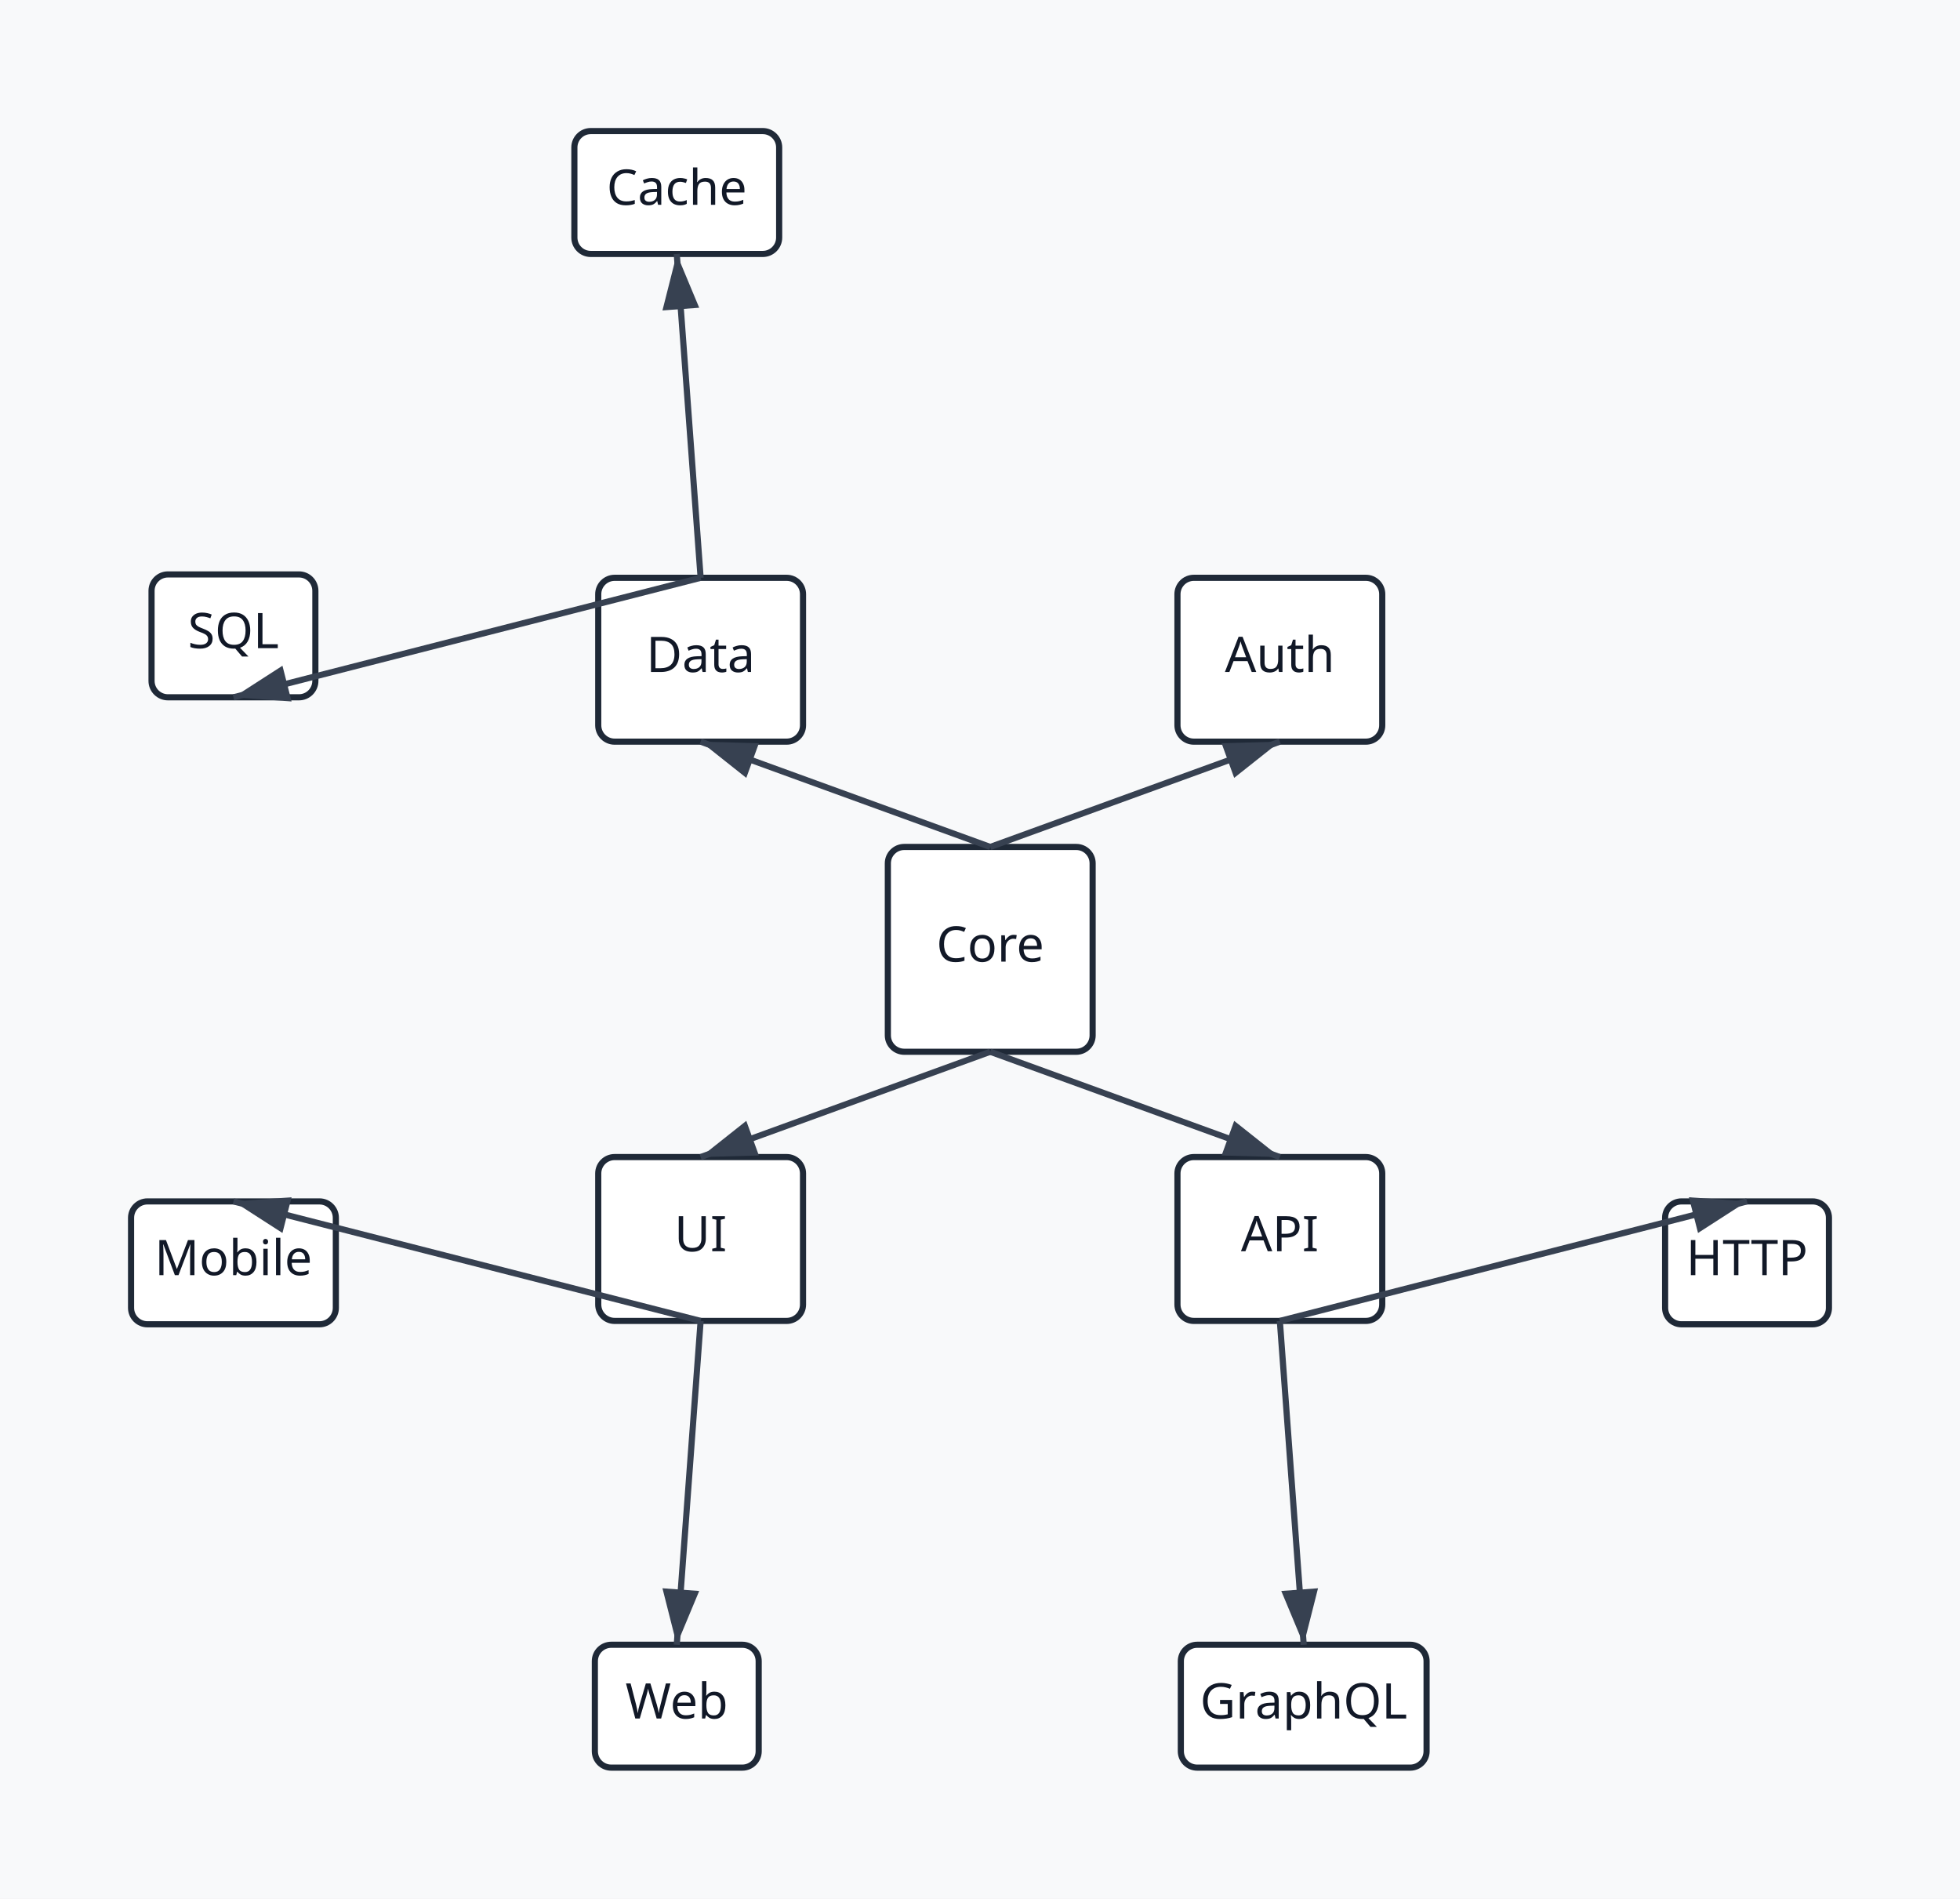
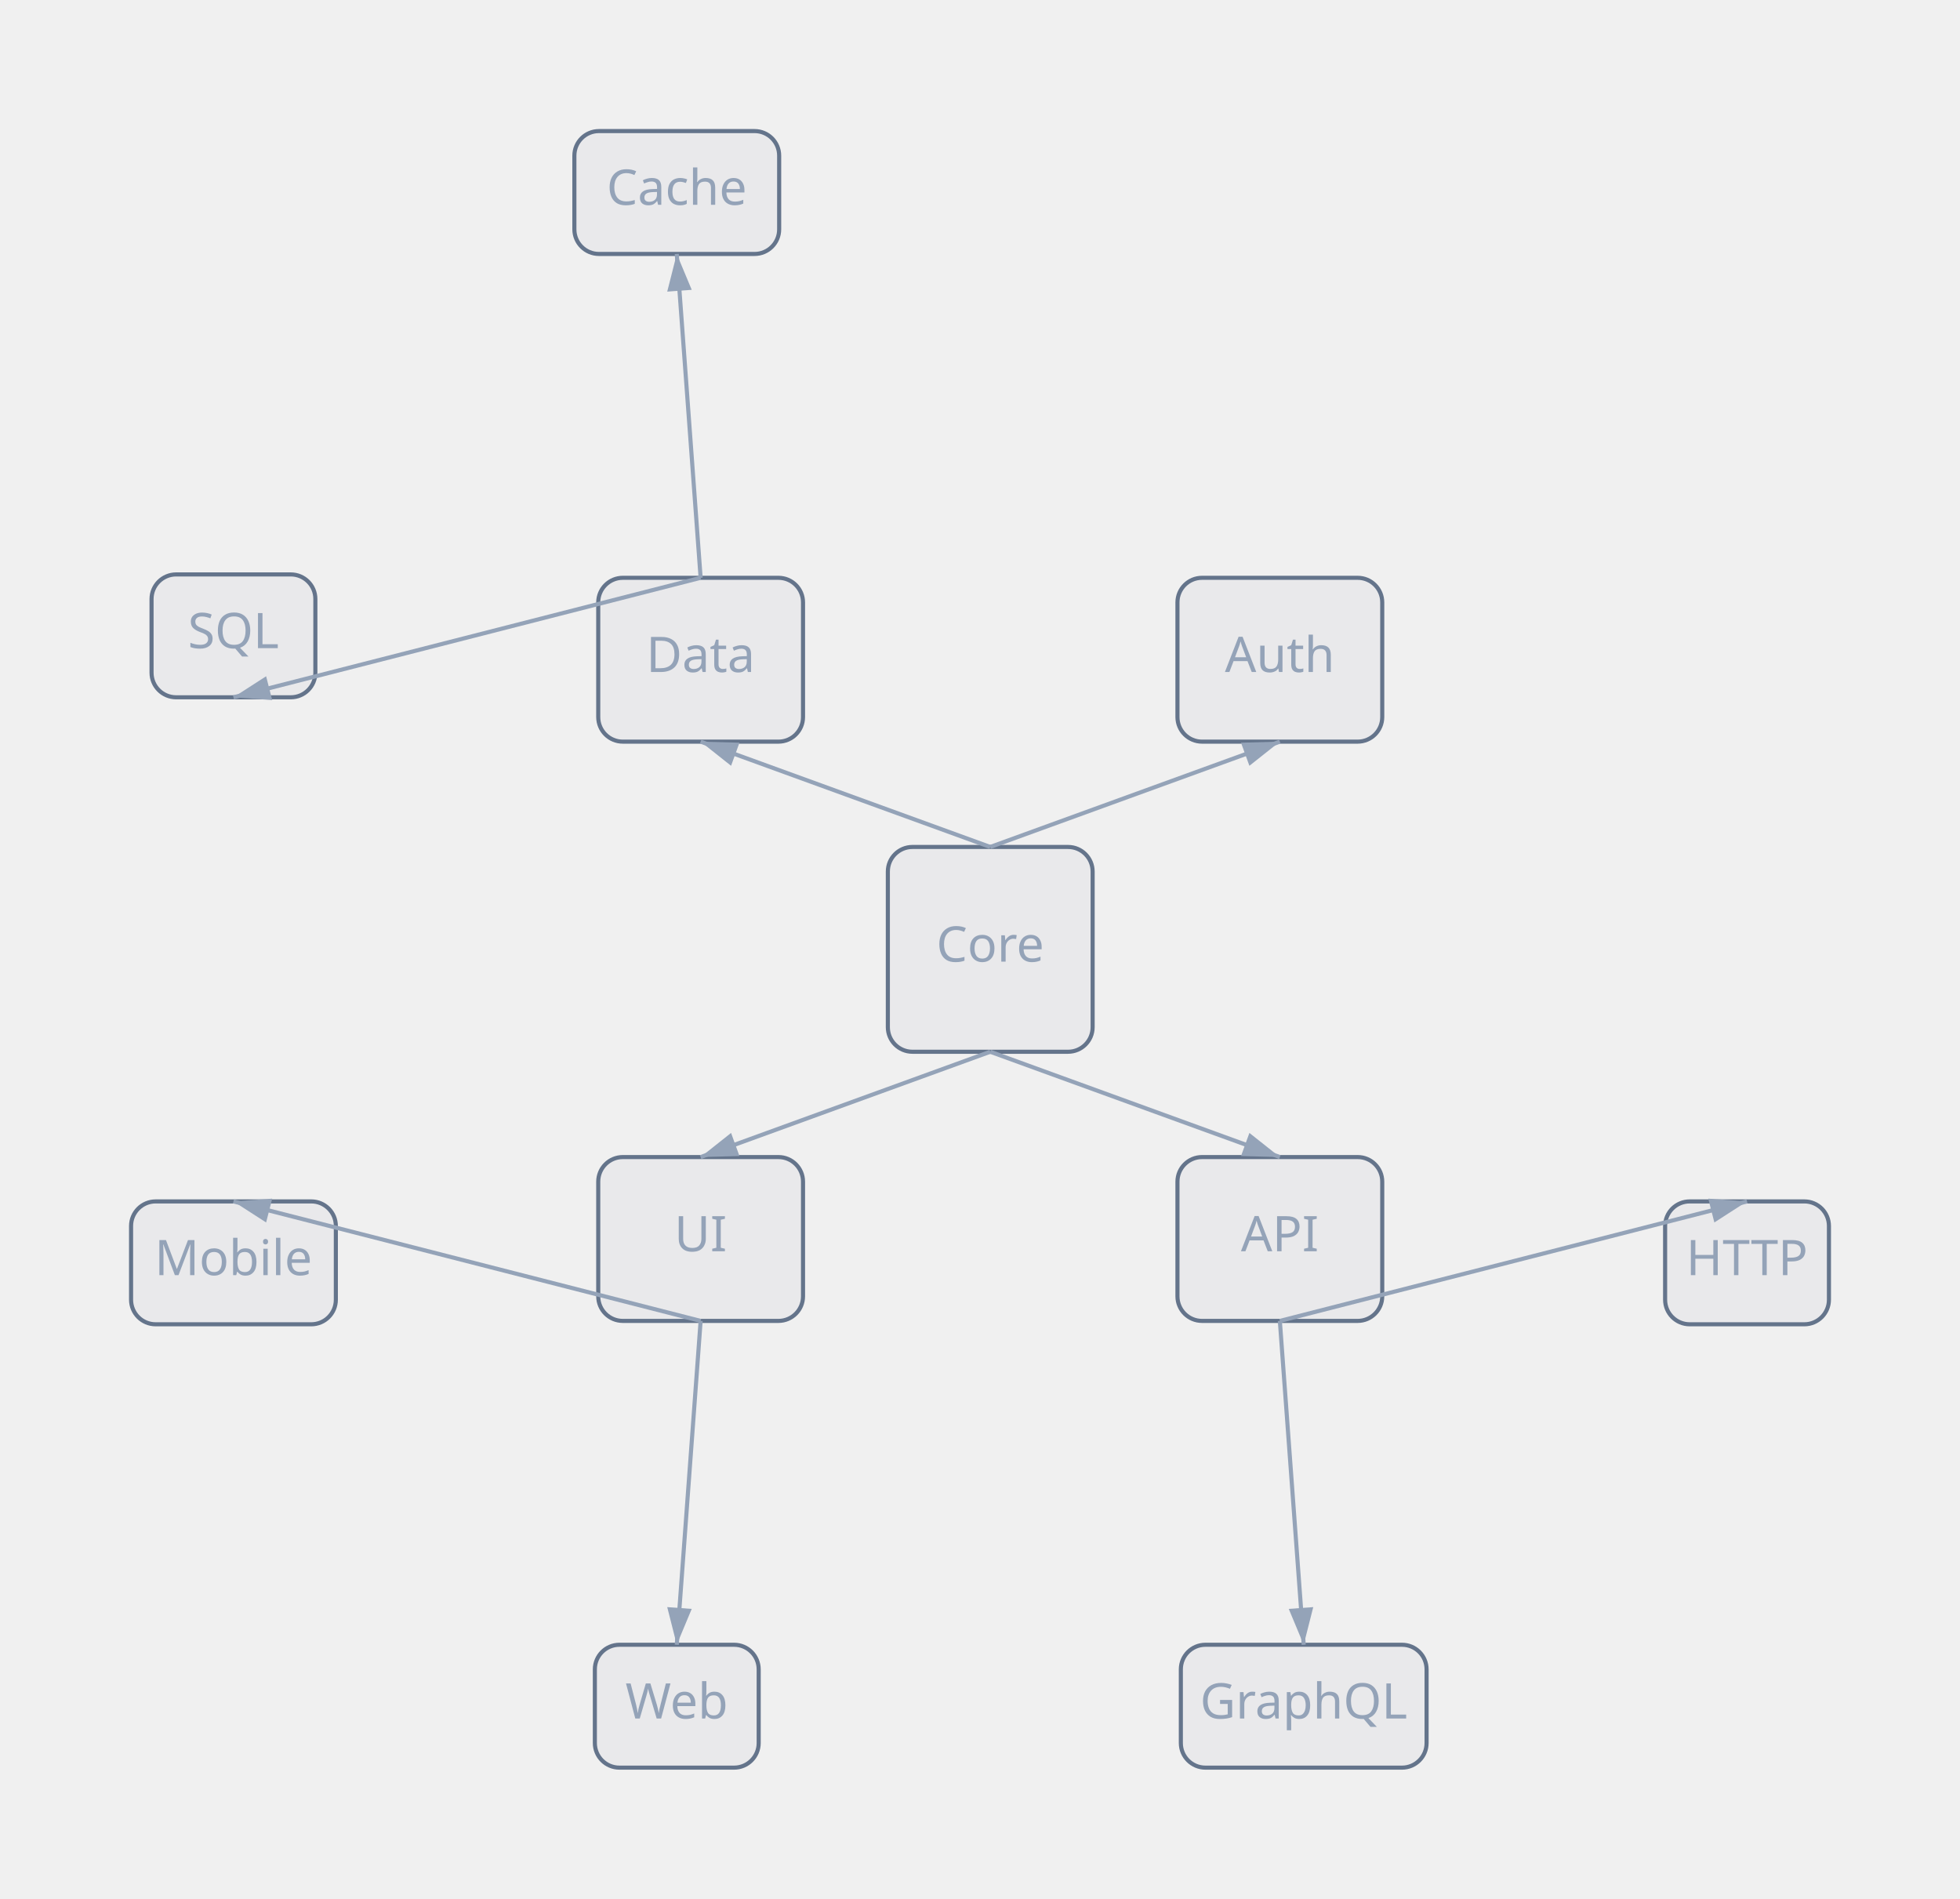
<svg xmlns="http://www.w3.org/2000/svg" width="478.552" height="463.552" viewBox="0 0 478.552 463.552">
  <defs>
    <marker id="elk-ts-arrow" markerWidth="10" markerHeight="10" refX="9" refY="3" orient="auto">
-       <path d="M0,0 L0,6 L9,3 z" fill="#374151" />
+       <path d="M0,0 L0,6 L9,3 z" fill="#94a3b8" />
    </marker>
  </defs>
-   <rect x="0" y="0" width="478.552" height="463.552" fill="#f8f9fa" />
  <g transform="translate(12, 12)">
    <g transform="translate(204.7759, 194.7759)">
-       <rect x="0" y="0" width="50" height="50" fill="#ffffff" stroke="#1f2937" stroke-width="1.5" rx="4" />
-       <text x="25" y="28" text-anchor="middle" font-family="system-ui, sans-serif" font-size="12" fill="#111827">Core</text>
+       <rect x="0" y="0" width="50" height="50" fill="#64748b0d" stroke="#64748b" stroke-width="1" rx="6" />
+       <text x="25" y="28" text-anchor="middle" font-family="system-ui, sans-serif" font-size="12" fill="#94a3b8">Core</text>
    </g>
    <g transform="translate(275.4866, 270.4866)">
-       <rect x="0" y="0" width="50" height="40" fill="#ffffff" stroke="#1f2937" stroke-width="1.5" rx="4" />
-       <text x="25" y="23" text-anchor="middle" font-family="system-ui, sans-serif" font-size="12" fill="#111827">API</text>
+       <rect x="0" y="0" width="50" height="40" fill="#64748b0d" stroke="#64748b" stroke-width="1" rx="6" />
+       <text x="25" y="23" text-anchor="middle" font-family="system-ui, sans-serif" font-size="12" fill="#94a3b8">API</text>
    </g>
    <g transform="translate(134.0652, 270.4866)">
-       <rect x="0" y="0" width="50" height="40" fill="#ffffff" stroke="#1f2937" stroke-width="1.5" rx="4" />
-       <text x="25" y="23" text-anchor="middle" font-family="system-ui, sans-serif" font-size="12" fill="#111827">UI</text>
+       <rect x="0" y="0" width="50" height="40" fill="#64748b0d" stroke="#64748b" stroke-width="1" rx="6" />
+       <text x="25" y="23" text-anchor="middle" font-family="system-ui, sans-serif" font-size="12" fill="#94a3b8">UI</text>
    </g>
    <g transform="translate(134.0652, 129.0652)">
-       <rect x="0" y="0" width="50" height="40" fill="#ffffff" stroke="#1f2937" stroke-width="1.5" rx="4" />
-       <text x="25" y="23" text-anchor="middle" font-family="system-ui, sans-serif" font-size="12" fill="#111827">Data</text>
+       <rect x="0" y="0" width="50" height="40" fill="#64748b0d" stroke="#64748b" stroke-width="1" rx="6" />
+       <text x="25" y="23" text-anchor="middle" font-family="system-ui, sans-serif" font-size="12" fill="#94a3b8">Data</text>
    </g>
    <g transform="translate(275.4866, 129.0652)">
-       <rect x="0" y="0" width="50" height="40" fill="#ffffff" stroke="#1f2937" stroke-width="1.5" rx="4" />
-       <text x="25" y="23" text-anchor="middle" font-family="system-ui, sans-serif" font-size="12" fill="#111827">Auth</text>
+       <rect x="0" y="0" width="50" height="40" fill="#64748b0d" stroke="#64748b" stroke-width="1" rx="6" />
+       <text x="25" y="23" text-anchor="middle" font-family="system-ui, sans-serif" font-size="12" fill="#94a3b8">Auth</text>
    </g>
    <g transform="translate(394.5518, 281.3126)">
-       <rect x="0" y="0" width="40" height="30" fill="#ffffff" stroke="#1f2937" stroke-width="1.5" rx="4" />
-       <text x="20" y="18" text-anchor="middle" font-family="system-ui, sans-serif" font-size="12" fill="#111827">HTTP</text>
+       <rect x="0" y="0" width="40" height="30" fill="#64748b0d" stroke="#64748b" stroke-width="1" rx="6" />
+       <text x="20" y="18" text-anchor="middle" font-family="system-ui, sans-serif" font-size="12" fill="#94a3b8">HTTP</text>
    </g>
    <g transform="translate(276.3126, 389.5518)">
-       <rect x="0" y="0" width="60" height="30" fill="#ffffff" stroke="#1f2937" stroke-width="1.5" rx="4" />
-       <text x="30" y="18" text-anchor="middle" font-family="system-ui, sans-serif" font-size="12" fill="#111827">GraphQL</text>
+       <rect x="0" y="0" width="60" height="30" fill="#64748b0d" stroke="#64748b" stroke-width="1" rx="6" />
+       <text x="30" y="18" text-anchor="middle" font-family="system-ui, sans-serif" font-size="12" fill="#94a3b8">GraphQL</text>
    </g>
    <g transform="translate(133.2392, 389.5518)">
-       <rect x="0" y="0" width="40" height="30" fill="#ffffff" stroke="#1f2937" stroke-width="1.5" rx="4" />
-       <text x="20" y="18" text-anchor="middle" font-family="system-ui, sans-serif" font-size="12" fill="#111827">Web</text>
+       <rect x="0" y="0" width="40" height="30" fill="#64748b0d" stroke="#64748b" stroke-width="1" rx="6" />
+       <text x="20" y="18" text-anchor="middle" font-family="system-ui, sans-serif" font-size="12" fill="#94a3b8">Web</text>
    </g>
    <g transform="translate(20, 281.3126)">
-       <rect x="0" y="0" width="50" height="30" fill="#ffffff" stroke="#1f2937" stroke-width="1.5" rx="4" />
-       <text x="25" y="18" text-anchor="middle" font-family="system-ui, sans-serif" font-size="12" fill="#111827">Mobile</text>
+       <rect x="0" y="0" width="50" height="30" fill="#64748b0d" stroke="#64748b" stroke-width="1" rx="6" />
+       <text x="25" y="18" text-anchor="middle" font-family="system-ui, sans-serif" font-size="12" fill="#94a3b8">Mobile</text>
    </g>
    <g transform="translate(25, 128.2392)">
-       <rect x="0" y="0" width="40" height="30" fill="#ffffff" stroke="#1f2937" stroke-width="1.5" rx="4" />
-       <text x="20" y="18" text-anchor="middle" font-family="system-ui, sans-serif" font-size="12" fill="#111827">SQL</text>
+       <rect x="0" y="0" width="40" height="30" fill="#64748b0d" stroke="#64748b" stroke-width="1" rx="6" />
+       <text x="20" y="18" text-anchor="middle" font-family="system-ui, sans-serif" font-size="12" fill="#94a3b8">SQL</text>
    </g>
    <g transform="translate(128.2392, 20)">
-       <rect x="0" y="0" width="50" height="30" fill="#ffffff" stroke="#1f2937" stroke-width="1.5" rx="4" />
-       <text x="25" y="18" text-anchor="middle" font-family="system-ui, sans-serif" font-size="12" fill="#111827">Cache</text>
+       <rect x="0" y="0" width="50" height="30" fill="#64748b0d" stroke="#64748b" stroke-width="1" rx="6" />
+       <text x="25" y="18" text-anchor="middle" font-family="system-ui, sans-serif" font-size="12" fill="#94a3b8">Cache</text>
    </g>
-     <polyline points="229.776,244.776 300.487,270.487" fill="none" stroke="#374151" stroke-width="1.5" marker-end="url(#elk-ts-arrow)" />
-     <polyline points="229.776,244.776 159.065,270.487" fill="none" stroke="#374151" stroke-width="1.5" marker-end="url(#elk-ts-arrow)" />
-     <polyline points="229.776,194.776 159.065,169.065" fill="none" stroke="#374151" stroke-width="1.5" marker-end="url(#elk-ts-arrow)" />
-     <polyline points="229.776,194.776 300.487,169.065" fill="none" stroke="#374151" stroke-width="1.5" marker-end="url(#elk-ts-arrow)" />
-     <polyline points="300.487,310.487 414.552,281.313" fill="none" stroke="#374151" stroke-width="1.5" marker-end="url(#elk-ts-arrow)" />
-     <polyline points="300.487,310.487 306.313,389.552" fill="none" stroke="#374151" stroke-width="1.5" marker-end="url(#elk-ts-arrow)" />
-     <polyline points="159.065,310.487 153.239,389.552" fill="none" stroke="#374151" stroke-width="1.5" marker-end="url(#elk-ts-arrow)" />
-     <polyline points="159.065,310.487 45,281.313" fill="none" stroke="#374151" stroke-width="1.5" marker-end="url(#elk-ts-arrow)" />
-     <polyline points="159.065,129.065 45,158.239" fill="none" stroke="#374151" stroke-width="1.5" marker-end="url(#elk-ts-arrow)" />
-     <polyline points="159.065,129.065 153.239,50" fill="none" stroke="#374151" stroke-width="1.5" marker-end="url(#elk-ts-arrow)" />
+     <polyline points="229.776,244.776 300.487,270.487" fill="none" stroke="#94a3b8" stroke-width="1" marker-end="url(#elk-ts-arrow)" />
+     <polyline points="229.776,244.776 159.065,270.487" fill="none" stroke="#94a3b8" stroke-width="1" marker-end="url(#elk-ts-arrow)" />
+     <polyline points="229.776,194.776 159.065,169.065" fill="none" stroke="#94a3b8" stroke-width="1" marker-end="url(#elk-ts-arrow)" />
+     <polyline points="229.776,194.776 300.487,169.065" fill="none" stroke="#94a3b8" stroke-width="1" marker-end="url(#elk-ts-arrow)" />
+     <polyline points="300.487,310.487 414.552,281.313" fill="none" stroke="#94a3b8" stroke-width="1" marker-end="url(#elk-ts-arrow)" />
+     <polyline points="300.487,310.487 306.313,389.552" fill="none" stroke="#94a3b8" stroke-width="1" marker-end="url(#elk-ts-arrow)" />
+     <polyline points="159.065,310.487 153.239,389.552" fill="none" stroke="#94a3b8" stroke-width="1" marker-end="url(#elk-ts-arrow)" />
+     <polyline points="159.065,310.487 45,281.313" fill="none" stroke="#94a3b8" stroke-width="1" marker-end="url(#elk-ts-arrow)" />
+     <polyline points="159.065,129.065 45,158.239" fill="none" stroke="#94a3b8" stroke-width="1" marker-end="url(#elk-ts-arrow)" />
+     <polyline points="159.065,129.065 153.239,50" fill="none" stroke="#94a3b8" stroke-width="1" marker-end="url(#elk-ts-arrow)" />
  </g>
</svg>
